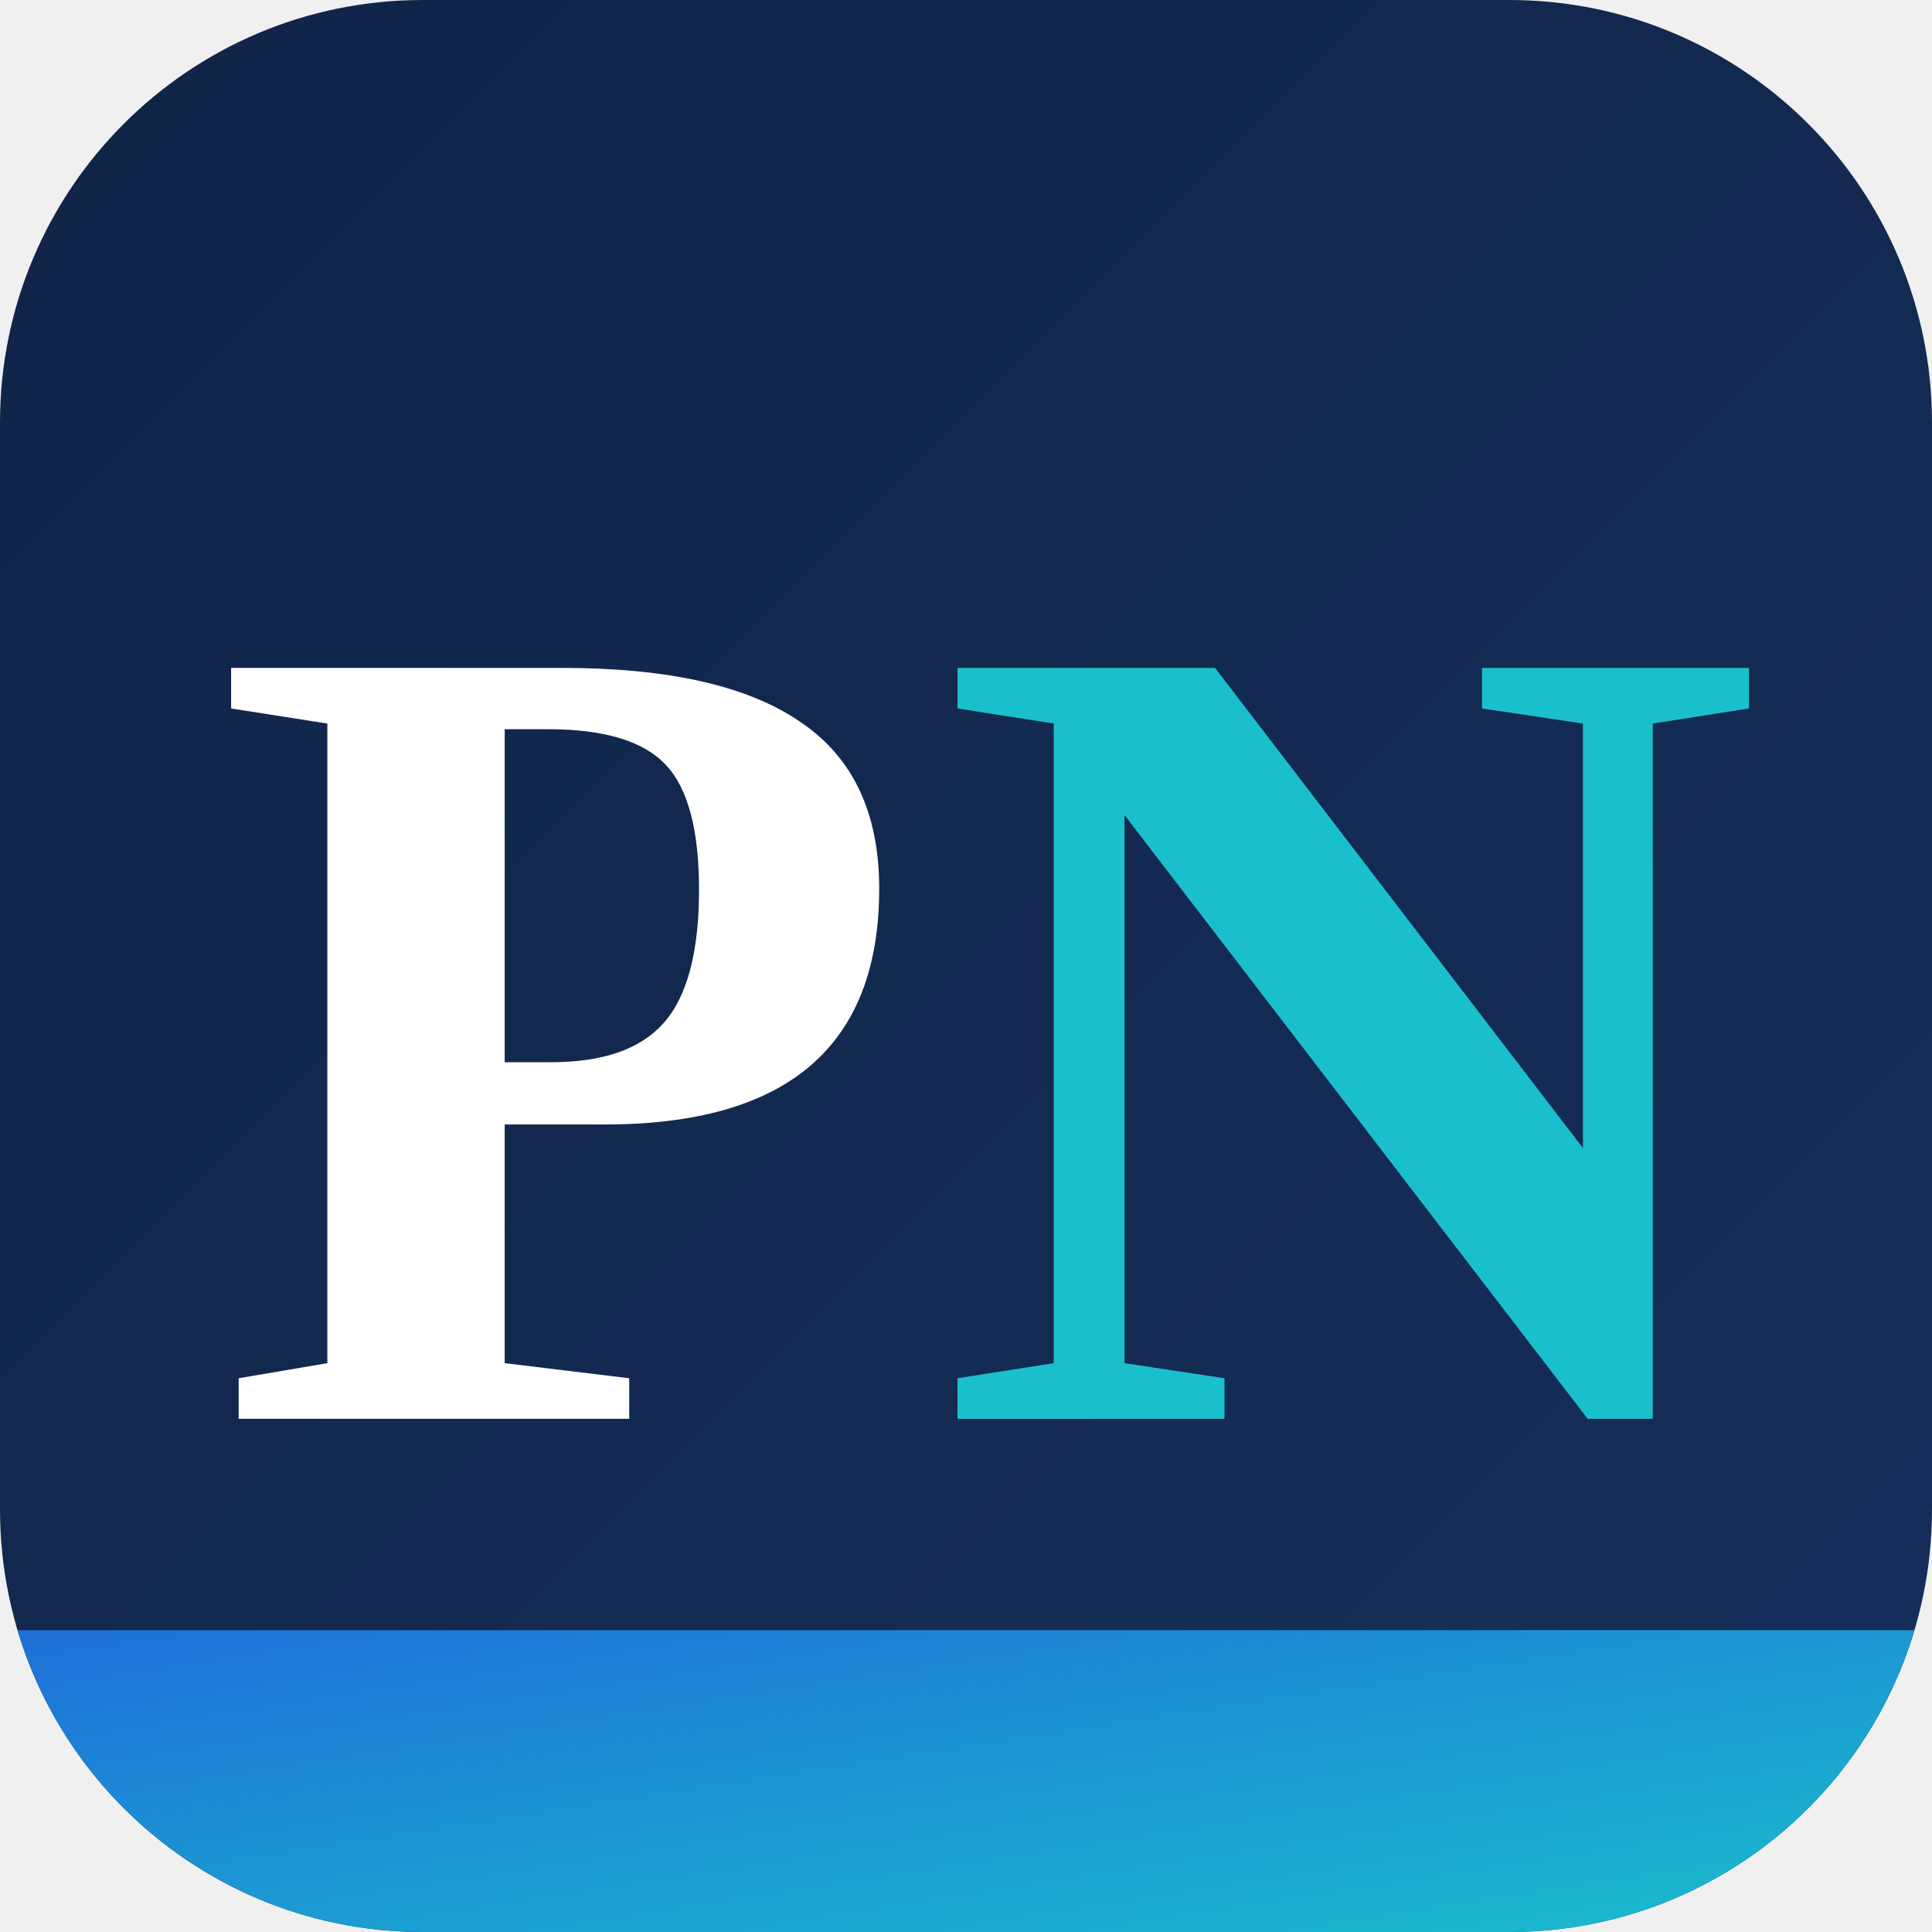
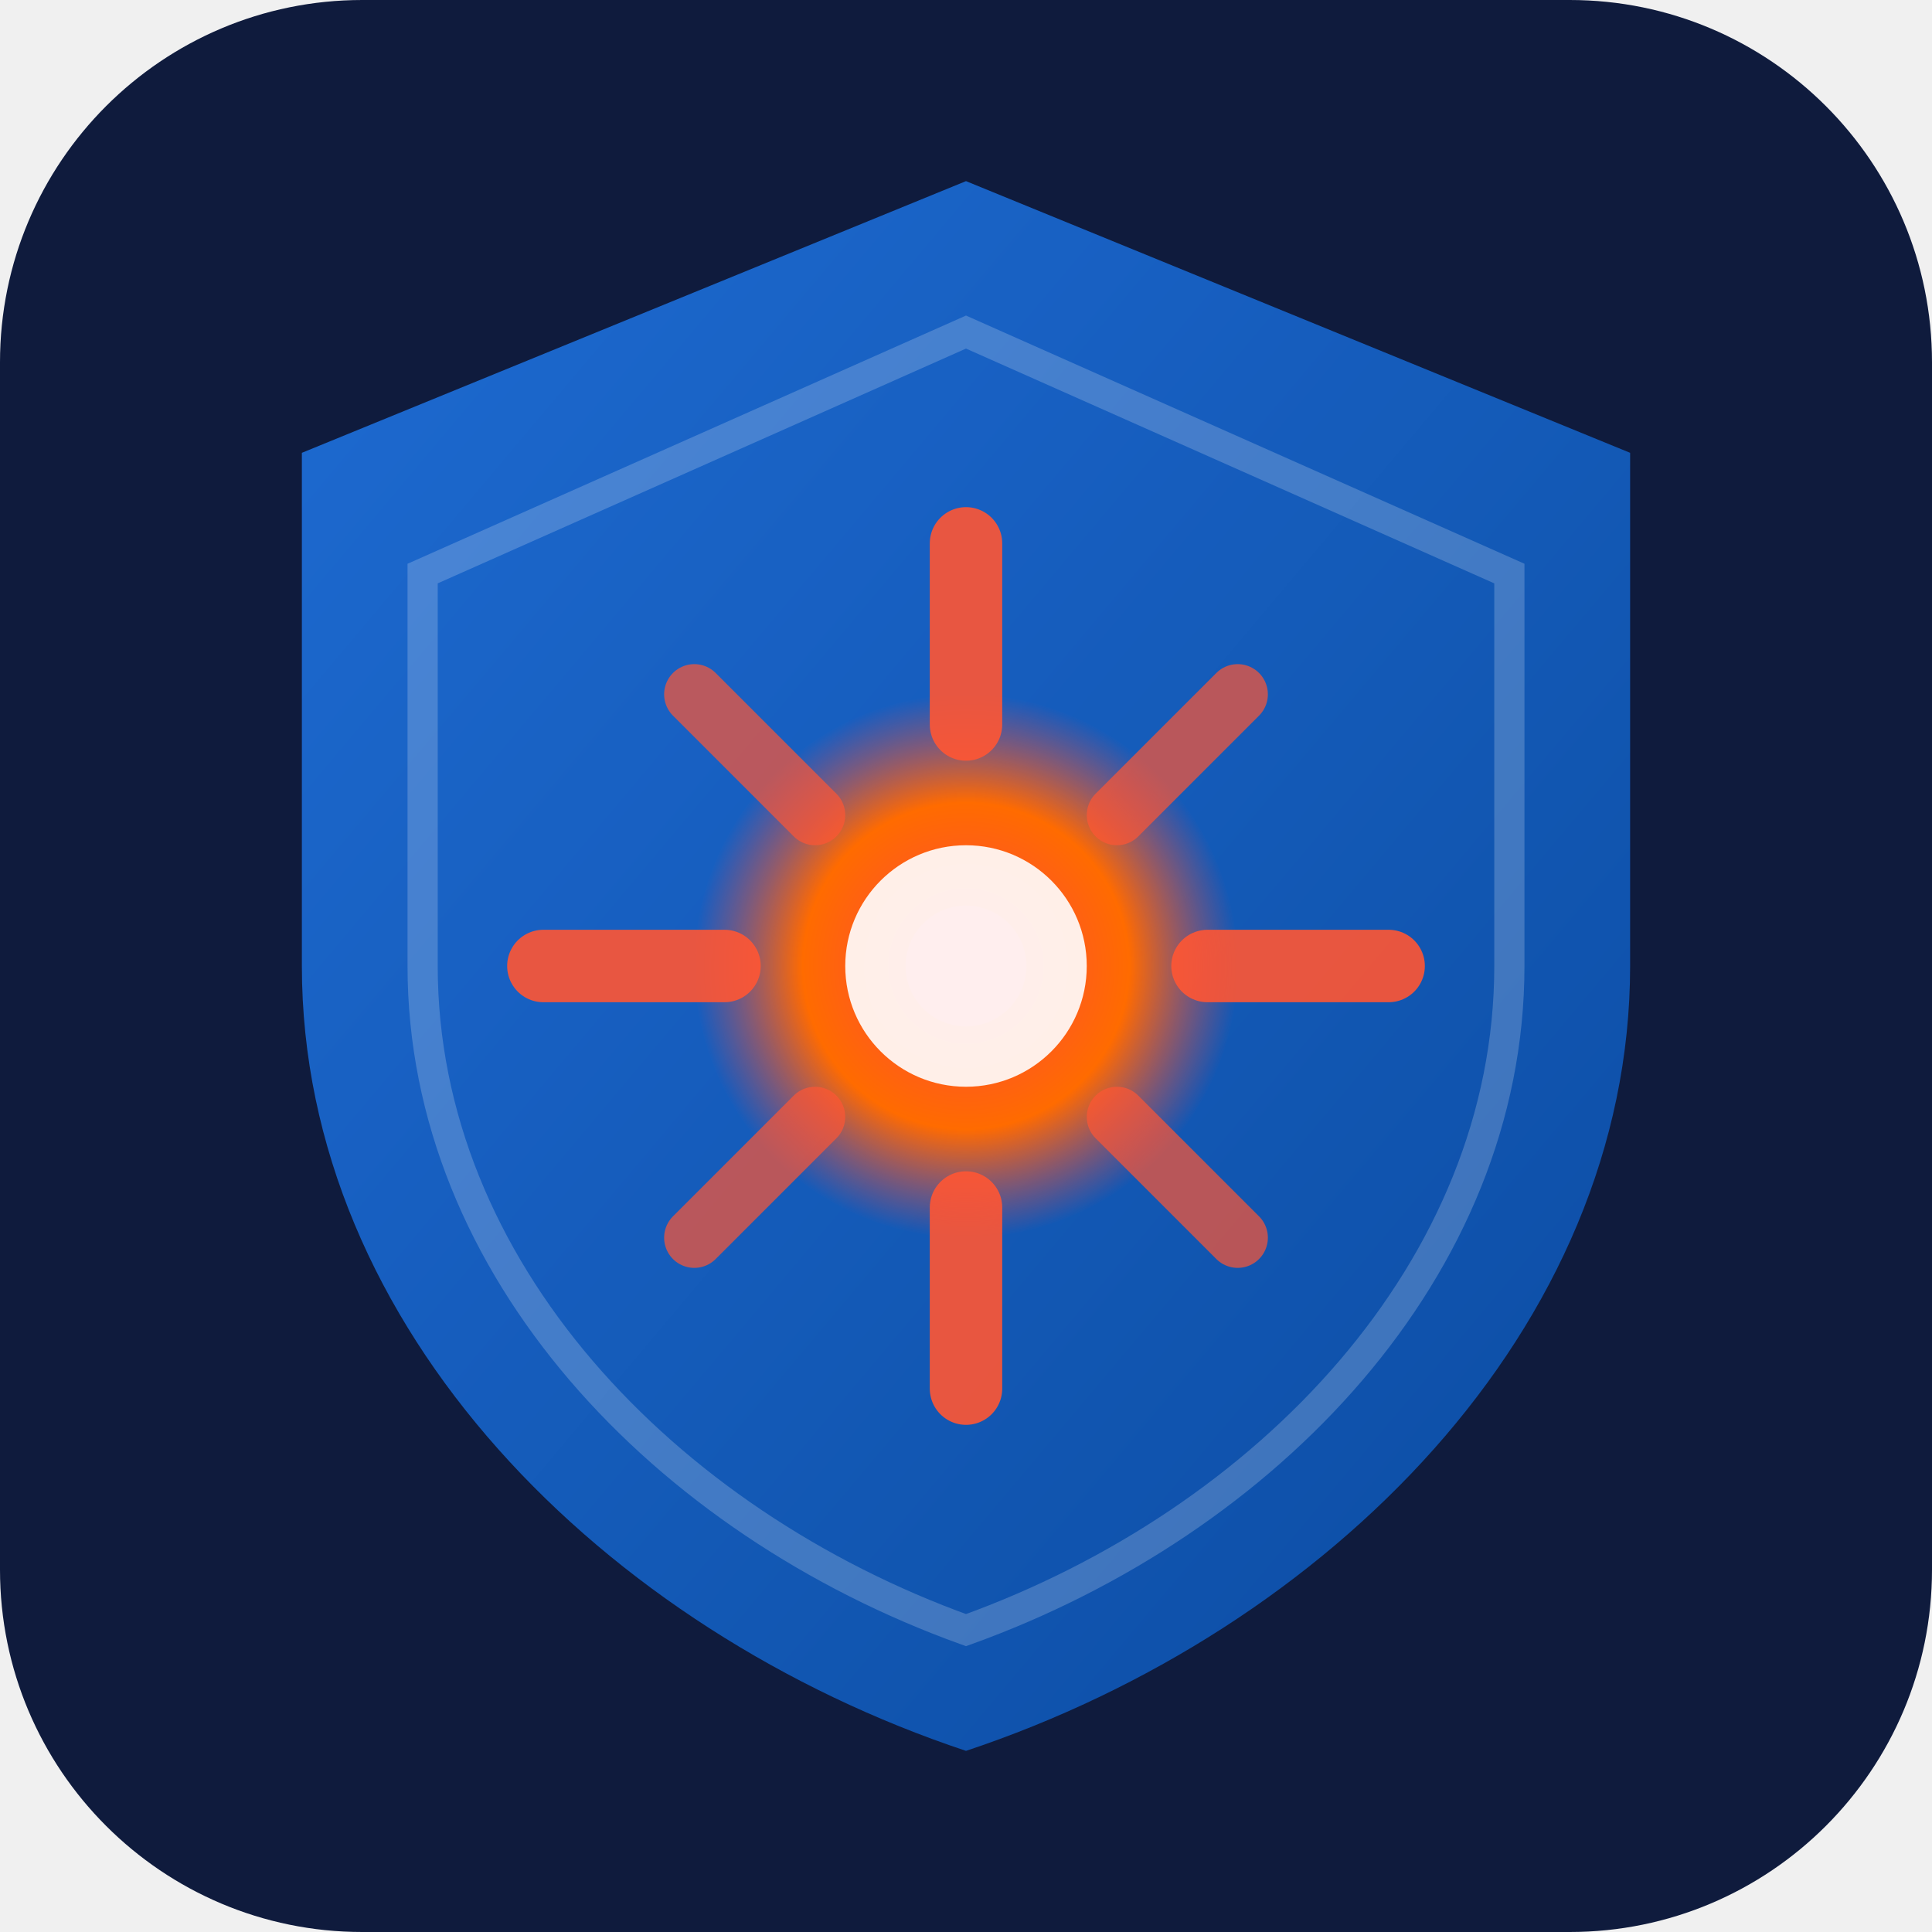
- <svg xmlns="http://www.w3.org/2000/svg" viewBox="0 0 32 32" width="32" height="32">
+ <svg xmlns="http://www.w3.org/2000/svg" viewBox="0 0 32 32">
  <defs>
-     <linearGradient id="bg" x1="0%" y1="0%" x2="100%" y2="100%">
-       <stop offset="0%" stop-color="#0F2447" />
-       <stop offset="100%" stop-color="#162E5A" />
+     <linearGradient id="shield" x1="0%" y1="0%" x2="100%" y2="100%">
+       <stop offset="0%" stop-color="#1E6FD9" />
+       <stop offset="100%" stop-color="#0B4EA6" />
    </linearGradient>
-     <linearGradient id="teal" x1="0%" y1="0%" x2="100%" y2="100%">
-       <stop offset="0%" stop-color="#1E6FD9" />
-       <stop offset="100%" stop-color="#1ABFCC" />
-     </linearGradient>
-     <clipPath id="round">
-       <rect width="32" height="32" rx="7" />
-     </clipPath>
+     <radialGradient id="spark" cx="50%" cy="50%" r="50%">
+       <stop offset="0%" stop-color="#FF4444" />
+       <stop offset="60%" stop-color="#FF6B00" />
+       <stop offset="100%" stop-color="#FF4444" stop-opacity="0" />
+     </radialGradient>
  </defs>
-   <rect width="32" height="32" rx="7" fill="url(#bg)" />
-   <rect x="0" y="27" width="32" height="5" fill="url(#teal)" clip-path="url(#round)" />
-   <text x="3.5" y="23.5" font-family="Georgia,'Times New Roman',serif" font-size="19" font-weight="700" fill="#FFFFFF" letter-spacing="-0.5">P</text>
-   <text x="15.5" y="23.5" font-family="Georgia,'Times New Roman',serif" font-size="19" font-weight="700" fill="#1ABFCC" letter-spacing="-0.5">N</text>
+   <rect width="32" height="32" rx="6" fill="#0F1B3D" />
+   <path d="M16 3 L27 7.5 L27 16 C27 22 22 27 16 29 C10 27 5 22 5 16 L5 7.5 Z" fill="url(#shield)" opacity="0.95" />
+   <path d="M16 5.5 L25 9.5 L25 16 C25 21 21 25.2 16 27 C11 25.2 7 21 7 16 L7 9.5 Z" fill="none" stroke="rgba(255,255,255,0.2)" stroke-width="0.5" />
+   <circle cx="16" cy="16" r="4.5" fill="url(#spark)" />
+   <line x1="16" y1="9" x2="16" y2="12" stroke="#FF5533" stroke-width="1.2" stroke-linecap="round" opacity="0.9" />
+   <line x1="16" y1="20" x2="16" y2="23" stroke="#FF5533" stroke-width="1.2" stroke-linecap="round" opacity="0.9" />
+   <line x1="9" y1="16" x2="12" y2="16" stroke="#FF5533" stroke-width="1.2" stroke-linecap="round" opacity="0.9" />
+   <line x1="20" y1="16" x2="23" y2="16" stroke="#FF5533" stroke-width="1.2" stroke-linecap="round" opacity="0.9" />
+   <line x1="11.5" y1="11.5" x2="13.5" y2="13.5" stroke="#FF5533" stroke-width="1" stroke-linecap="round" opacity="0.7" />
+   <line x1="18.5" y1="18.5" x2="20.5" y2="20.5" stroke="#FF5533" stroke-width="1" stroke-linecap="round" opacity="0.7" />
+   <line x1="20.5" y1="11.5" x2="18.5" y2="13.5" stroke="#FF5533" stroke-width="1" stroke-linecap="round" opacity="0.7" />
+   <line x1="11.5" y1="20.5" x2="13.5" y2="18.5" stroke="#FF5533" stroke-width="1" stroke-linecap="round" opacity="0.7" />
+   <circle cx="16" cy="16" r="2" fill="#FFFFFF" opacity="0.9" />
+   <circle cx="16" cy="16" r="1" fill="#FFEEEE" />
</svg>
